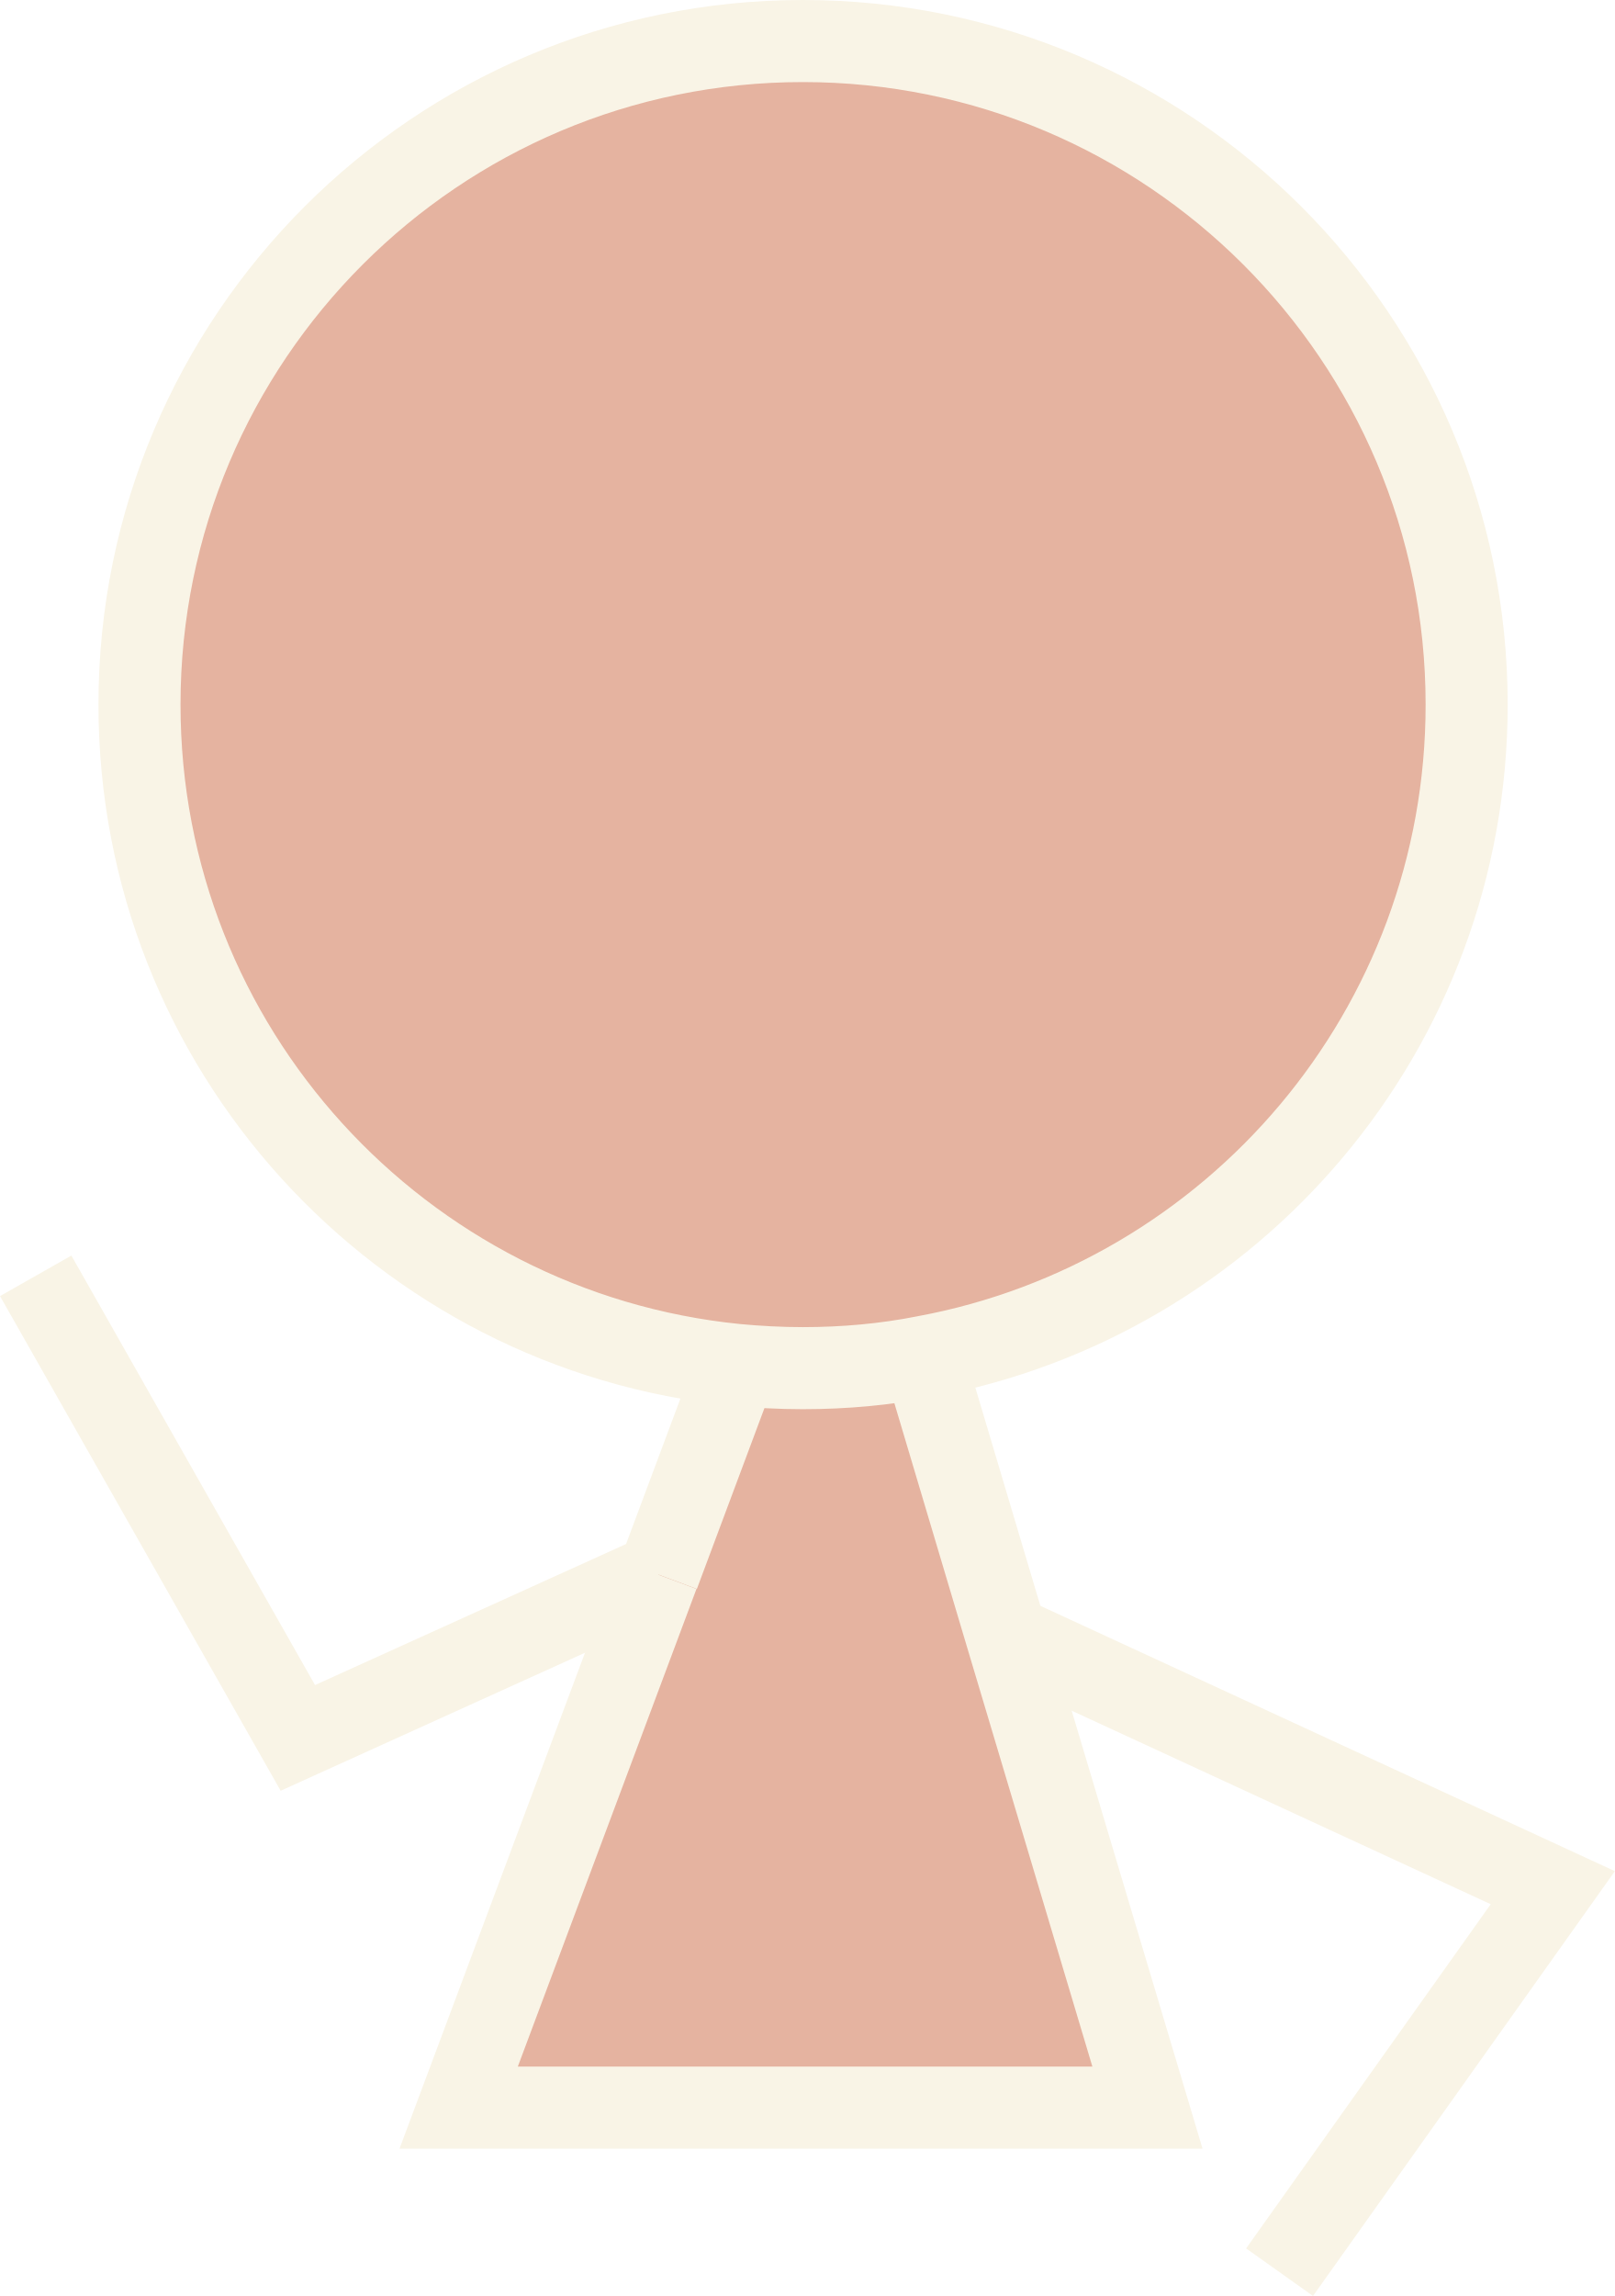
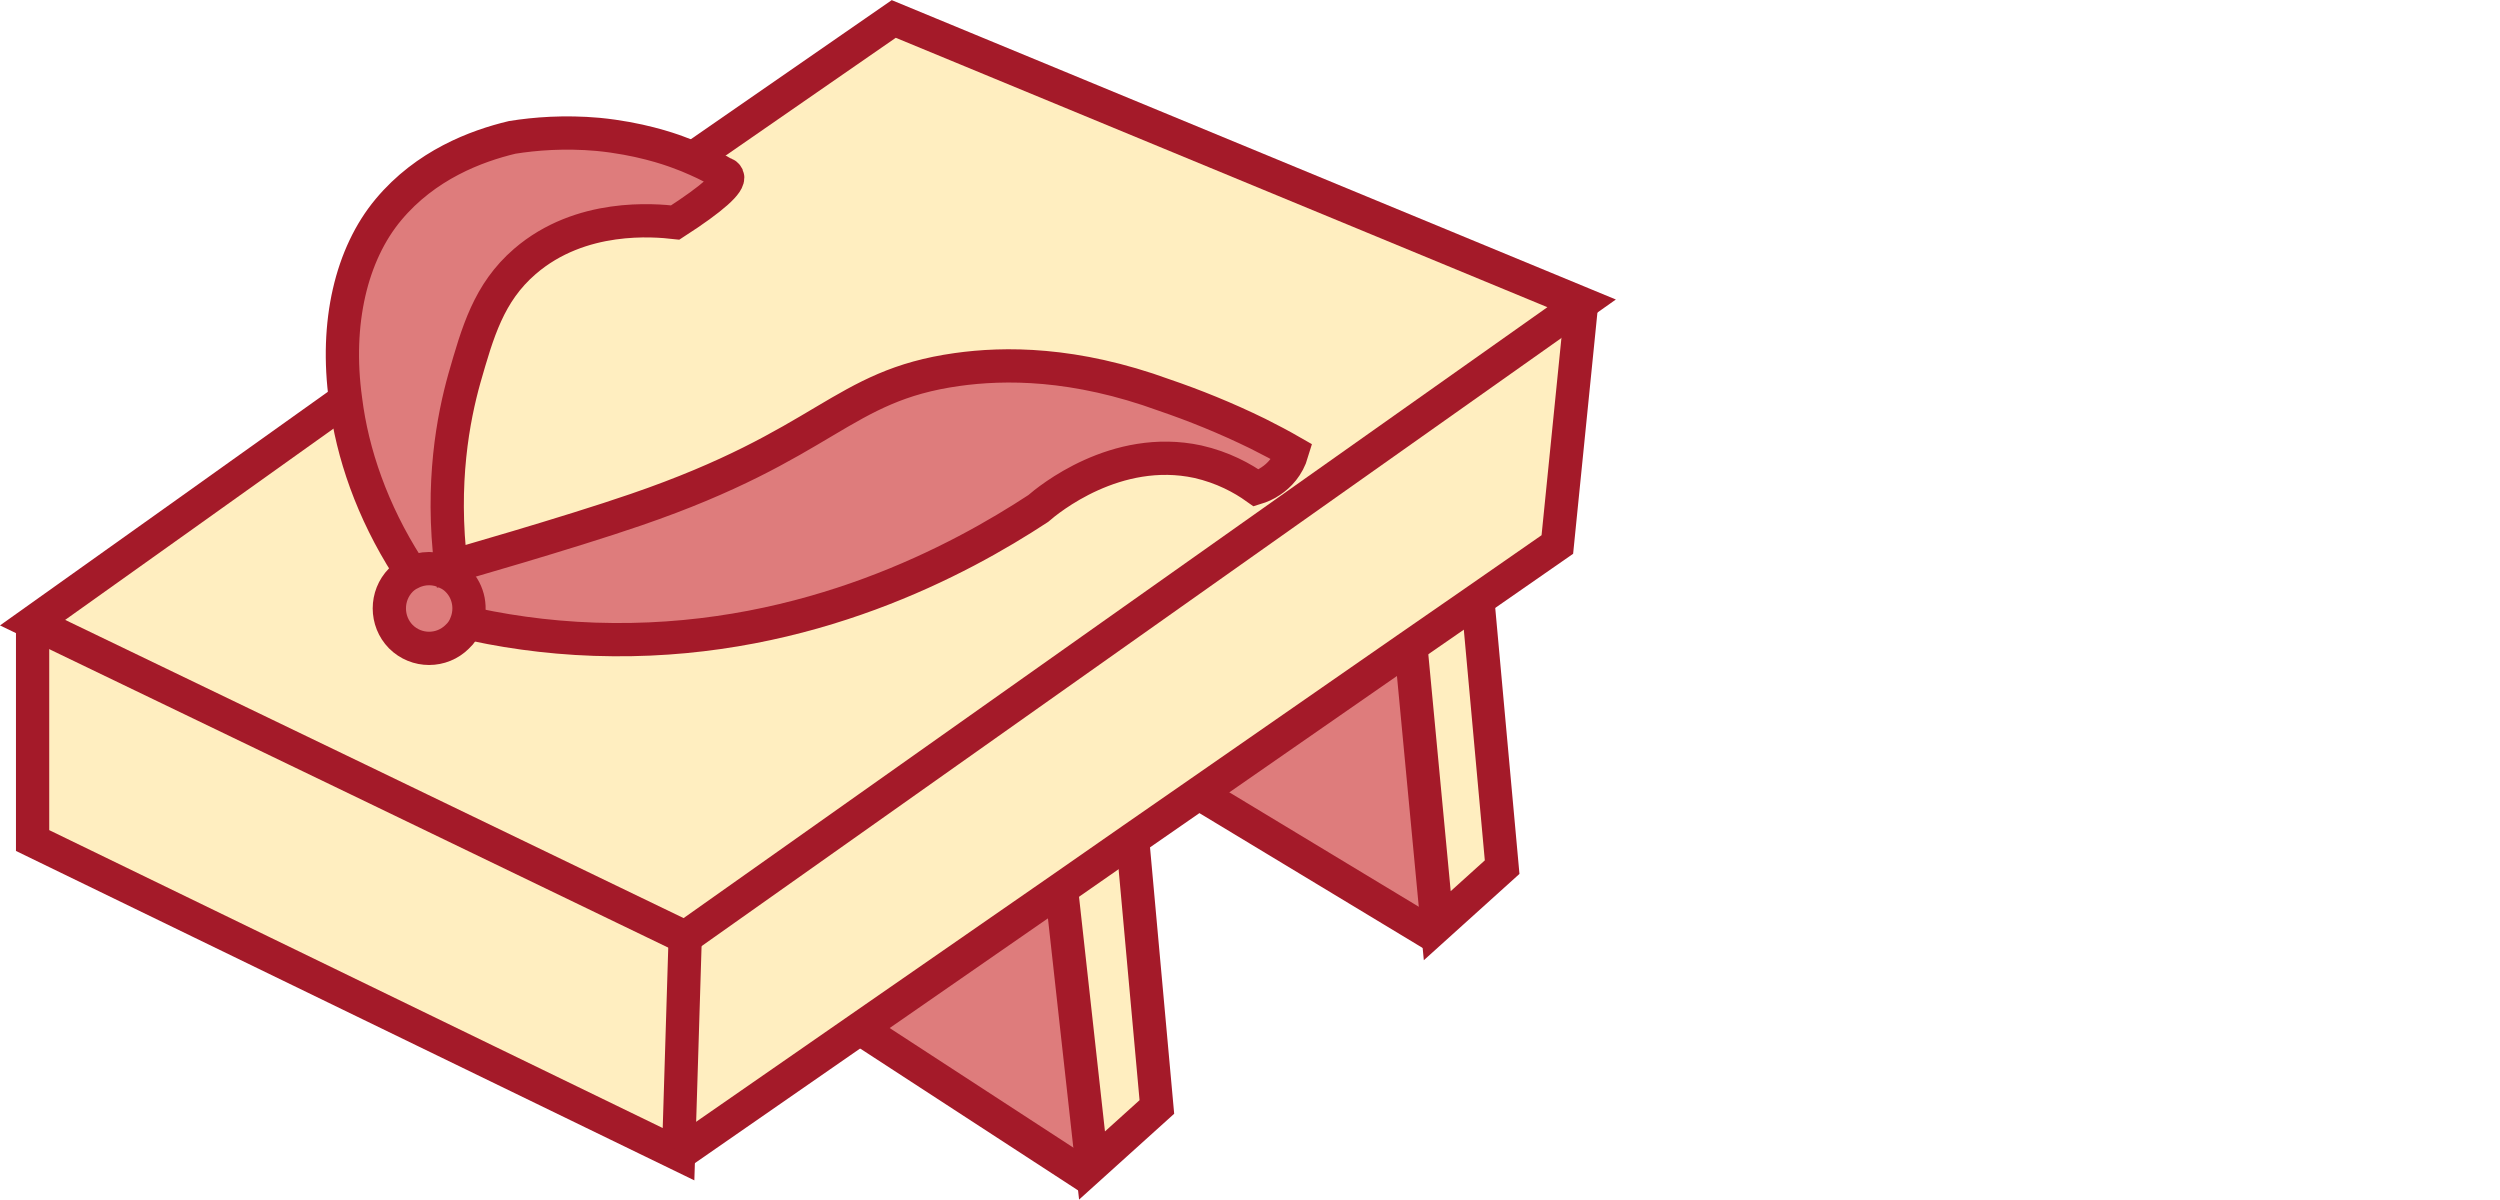
- <svg xmlns="http://www.w3.org/2000/svg" id="_レイヤー_2" data-name="レイヤー 2" viewBox="0 0 39.36 55.95">
+ <svg xmlns="http://www.w3.org/2000/svg" id="_レイヤー_2" data-name="レイヤー 2" viewBox="0 0 75.16 36.06">
  <defs>
    <style>
      .cls-1 {
-         fill: none;
-         stroke: #f9f4e6;
-         stroke-miterlimit: 10;
+         stroke: #de7c7c;
        stroke-width: 2px;
      }

+       .cls-1, .cls-2 {
+         fill: none;
+         stroke-miterlimit: 10;
+       }
+ 
+       .cls-3 {
+         fill: #de7c7c;
+       }
+ 
      .cls-2 {
-         fill: #e5b3a0;
+         stroke: #a41a29;
+       }
+ 
+       .cls-4 {
+         fill: #ffeec0;
      }
    </style>
  </defs>
  <g id="_レイヤー_1-2" data-name="レイヤー 1">
    <g>
      <g>
-         <path class="cls-2" d="m19.57,1c8.94,0,16.18,7.24,16.18,16.17,0,7.92-5.69,14.5-13.21,15.89-.96.19-1.96.28-2.97.28-.55,0-1.1-.03-1.63-.08-8.17-.82-14.54-7.71-14.54-16.09C3.4,8.24,10.64,1,19.57,1Z" />
-         <path class="cls-2" d="m24.53,39.85l3.44,11.51H11.18l4.86-12.99h.01l1.88-5.03v-.08c.54.05,1.09.08,1.64.08,1.01,0,2.01-.09,2.97-.28l.05.28,1.94,6.51Z" />
+         <path class="cls-4" d="m47.55,9.12l-.73,7.25-2.49,1.73-1.98,1.37-6.31,4.38-1.99,1.38-2.14,1.49-6.06,4.2-5.45,3.78c.07-2.17.13-4.35.2-6.52l18.21-12.88,8.74-6.18Z" />
+         <path class="cls-4" d="m47.55,9.12l-8.74,6.18-.6-.84c.24-.16.51-.43.64-.87-.33-.19-.67-.37-1.03-.55-.98-.48-1.93-.86-2.81-1.16-2.71-.99-4.82-.97-6.24-.77-3.49.49-3.9,2.24-9.64,4.21-2.09.72-5.57,1.71-5.57,1.71-.31-2.52.07-4.47.4-5.65.4-1.39.73-2.58,1.82-3.52,1.68-1.45,3.9-1.24,4.52-1.17,1.13-.73,1.65-1.2,1.57-1.39-.02-.04-.05-.07-.11-.08-.22-.13-.5-.28-.82-.42l.08-.18L26.87.57l20.68,8.55Z" />
+         <path class="cls-4" d="m44.45,18.27c.24,2.6.47,5.2.71,7.8l-1.95,1.76-.78-8.25-.08-.11,1.98-1.37.12.17Z" />
+         <path class="cls-3" d="m42.43,19.58l.78,8.25-.15.26-7.02-4.24,6.31-4.38.08.11Z" />
+         <path class="cls-4" d="m38.21,14.46l.6.84-18.21,12.88c-6.54-3.16-13.08-6.31-19.62-9.46,3.14-2.23,6.27-4.47,9.4-6.7h.01c.2,1.61.8,3.35,1.86,5.01l.1.2c-.11.05-.21.12-.3.21-.46.47-.46,1.23,0,1.7.47.47,1.23.47,1.7,0,.12-.11.21-.25.26-.39l.28.03c1.22.26,2.62.44,4.15.45,5.89.05,10.42-2.4,12.77-3.94.31-.27,2.34-1.94,4.8-1.41.75.17,1.34.49,1.76.79.13-.04.28-.1.44-.21Z" />
+         <path class="cls-3" d="m38.85,13.59c-.13.44-.4.71-.64.87-.16.11-.31.17-.44.21-.42-.3-1.01-.62-1.76-.79-2.46-.53-4.49,1.14-4.8,1.41-2.35,1.54-6.88,3.99-12.77,3.94-1.53-.01-2.93-.19-4.15-.45l-.28-.03c.18-.44.09-.96-.26-1.31-.09-.09-.19-.16-.3-.21l.11-.2s3.48-.99,5.57-1.71c5.74-1.97,6.15-3.72,9.64-4.21,1.42-.2,3.53-.22,6.24.77.88.3,1.83.68,2.81,1.16.36.18.7.36,1.03.55Z" />
+         <path class="cls-4" d="m34.05,25.23c.24,2.69.49,5.37.73,8.05l-1.95,1.76c-.31-2.77-.61-5.55-.92-8.32l2.14-1.49Z" />
+         <path class="cls-3" d="m31.91,26.72c.31,2.77.61,5.55.92,8.32l-.19.3-6.79-4.42,6.06-4.2Z" />
+         <path class="cls-3" d="m21.87,5.3c.08.19-.44.66-1.57,1.39-.62-.07-2.84-.28-4.52,1.17-1.09.94-1.42,2.13-1.82,3.52-.33,1.18-.71,3.13-.4,5.65l-.11.2c-.34-.18-.76-.18-1.1,0l-.1-.2c-1.06-1.66-1.66-3.4-1.86-5.01-.32-2.31.17-4.38,1.29-5.72s2.63-1.91,3.72-2.17c.69-.11,1.57-.18,2.58-.09,1.23.12,2.12.43,2.39.53.2.07.39.15.57.23.32.14.6.29.82.42.06.01.09.04.11.08Z" />
+         <path class="cls-4" d="m20.6,28.18c-.07,2.17-.13,4.35-.2,6.52L.98,25.27v-6.55c6.54,3.15,13.08,6.3,19.62,9.46Z" />
+         <path class="cls-3" d="m13.75,17.44c.35.35.44.87.26,1.31-.05.14-.14.28-.26.39-.47.47-1.23.47-1.7,0-.46-.47-.46-1.23,0-1.7.09-.09.19-.16.3-.21.34-.18.76-.18,1.1,0,.11.05.21.12.3.21Z" />
      </g>
      <g>
-         <path class="cls-1" d="m17.94,33.26c-8.17-.82-14.54-7.71-14.54-16.09C3.4,8.24,10.64,1,19.57,1s16.18,7.24,16.18,16.17c0,7.92-5.69,14.5-13.21,15.89-.96.19-1.96.28-2.97.28-.55,0-1.1-.03-1.63-.08Z" />
-         <polyline class="cls-1" points="16.04 38.37 11.18 51.36 27.97 51.36 24.53 39.85 22.59 33.34" />
-         <line class="cls-1" x1="17.93" y1="33.34" x2="16.05" y2="38.37" />
-         <polyline class="cls-1" points="16.05 38.37 16.04 38.37 7.26 42.35 .87 31.09" />
-         <polyline class="cls-1" points="24.53 39.85 37.85 46 31.19 55.37" />
+         <path class="cls-2" d="m21.02,4.62L26.87.57l20.68,8.55-8.74,6.18-18.21,12.88c-6.54-3.16-13.08-6.31-19.62-9.46,3.14-2.23,6.27-4.47,9.4-6.7" />
+         <path class="cls-2" d="m.98,18.72v6.55l19.42,9.43c.07-2.17.13-4.35.2-6.52" />
+         <polyline class="cls-2" points="47.55 9.12 46.82 16.37 44.33 18.1 42.35 19.47 36.04 23.85 34.05 25.23 31.91 26.72 25.85 30.92 20.4 34.7" />
+         <path class="cls-2" d="m34.05,25.23c.24,2.69.49,5.37.73,8.05l-1.95,1.76c-.31-2.77-.61-5.55-.92-8.32" />
+         <path class="cls-2" d="m44.45,18.27c.24,2.6.47,5.2.71,7.8l-1.95,1.76-.78-8.25" />
+         <polyline class="cls-2" points="25.85 30.92 32.64 35.34 32.79 35.44" />
+         <polyline class="cls-2" points="36.04 23.85 43.06 28.09 43.21 28.18" />
+         <path class="cls-2" d="m13.45,17.23c.11.05.21.12.3.21.35.35.44.87.26,1.31-.05.14-.14.28-.26.39-.47.47-1.23.47-1.7,0-.46-.47-.46-1.23,0-1.7.09-.09.19-.16.3-.21.34-.18.76-.18,1.1,0Z" />
+         <path class="cls-2" d="m14.29,18.78c1.22.26,2.62.44,4.15.45,5.89.05,10.42-2.4,12.77-3.94.31-.27,2.34-1.94,4.8-1.41.75.17,1.34.49,1.76.79.13-.04.28-.1.44-.21.24-.16.51-.43.64-.87-.33-.19-.67-.37-1.03-.55-.98-.48-1.93-.86-2.81-1.16-2.71-.99-4.82-.97-6.24-.77-3.49.49-3.9,2.24-9.64,4.21-2.09.72-5.57,1.71-5.57,1.71-.31-2.52.07-4.47.4-5.65.4-1.39.73-2.58,1.82-3.52,1.68-1.45,3.9-1.24,4.52-1.17,1.13-.73,1.65-1.2,1.57-1.39-.02-.04-.05-.07-.11-.08-.22-.13-.5-.28-.82-.42-.18-.08-.37-.16-.57-.23-.27-.1-1.16-.41-2.39-.53-1.01-.09-1.89-.02-2.58.09-1.09.26-2.6.83-3.72,2.17s-1.61,3.41-1.29,5.72c.2,1.61.8,3.35,1.86,5.01" />
      </g>
    </g>
+     <line class="cls-1" x1="75.16" y1="21" x2="75.16" y2="21" />
  </g>
</svg>
